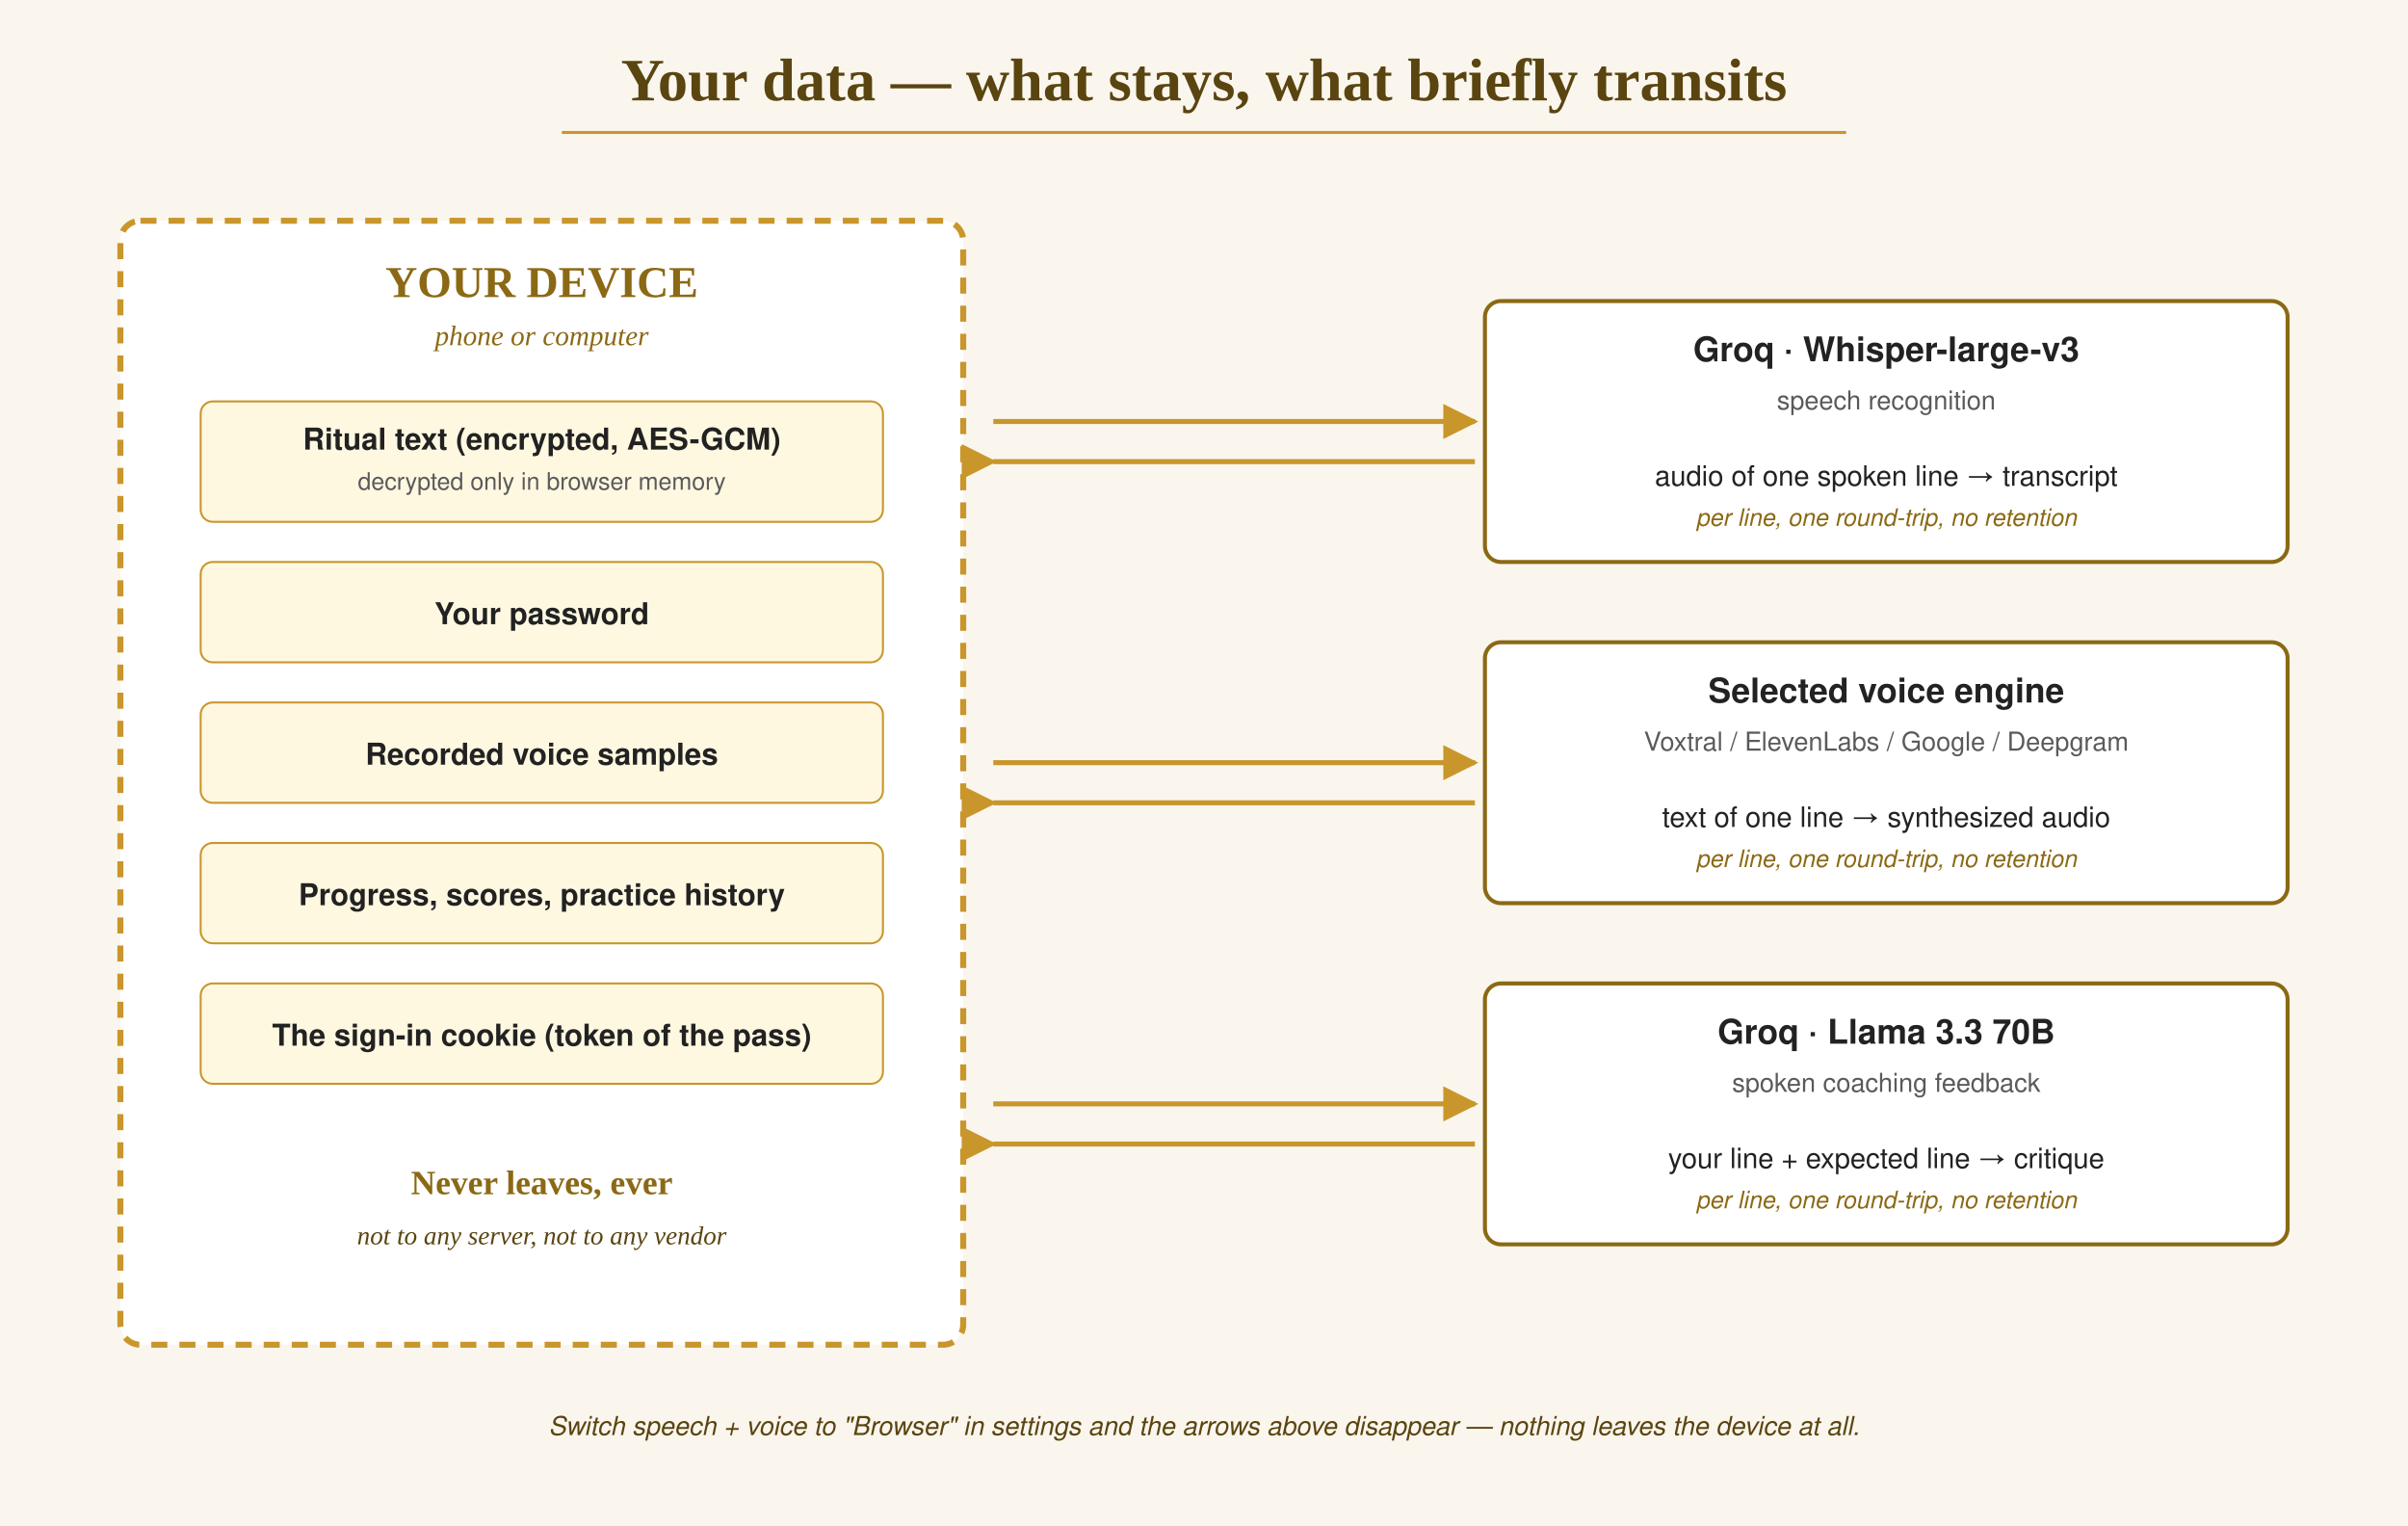
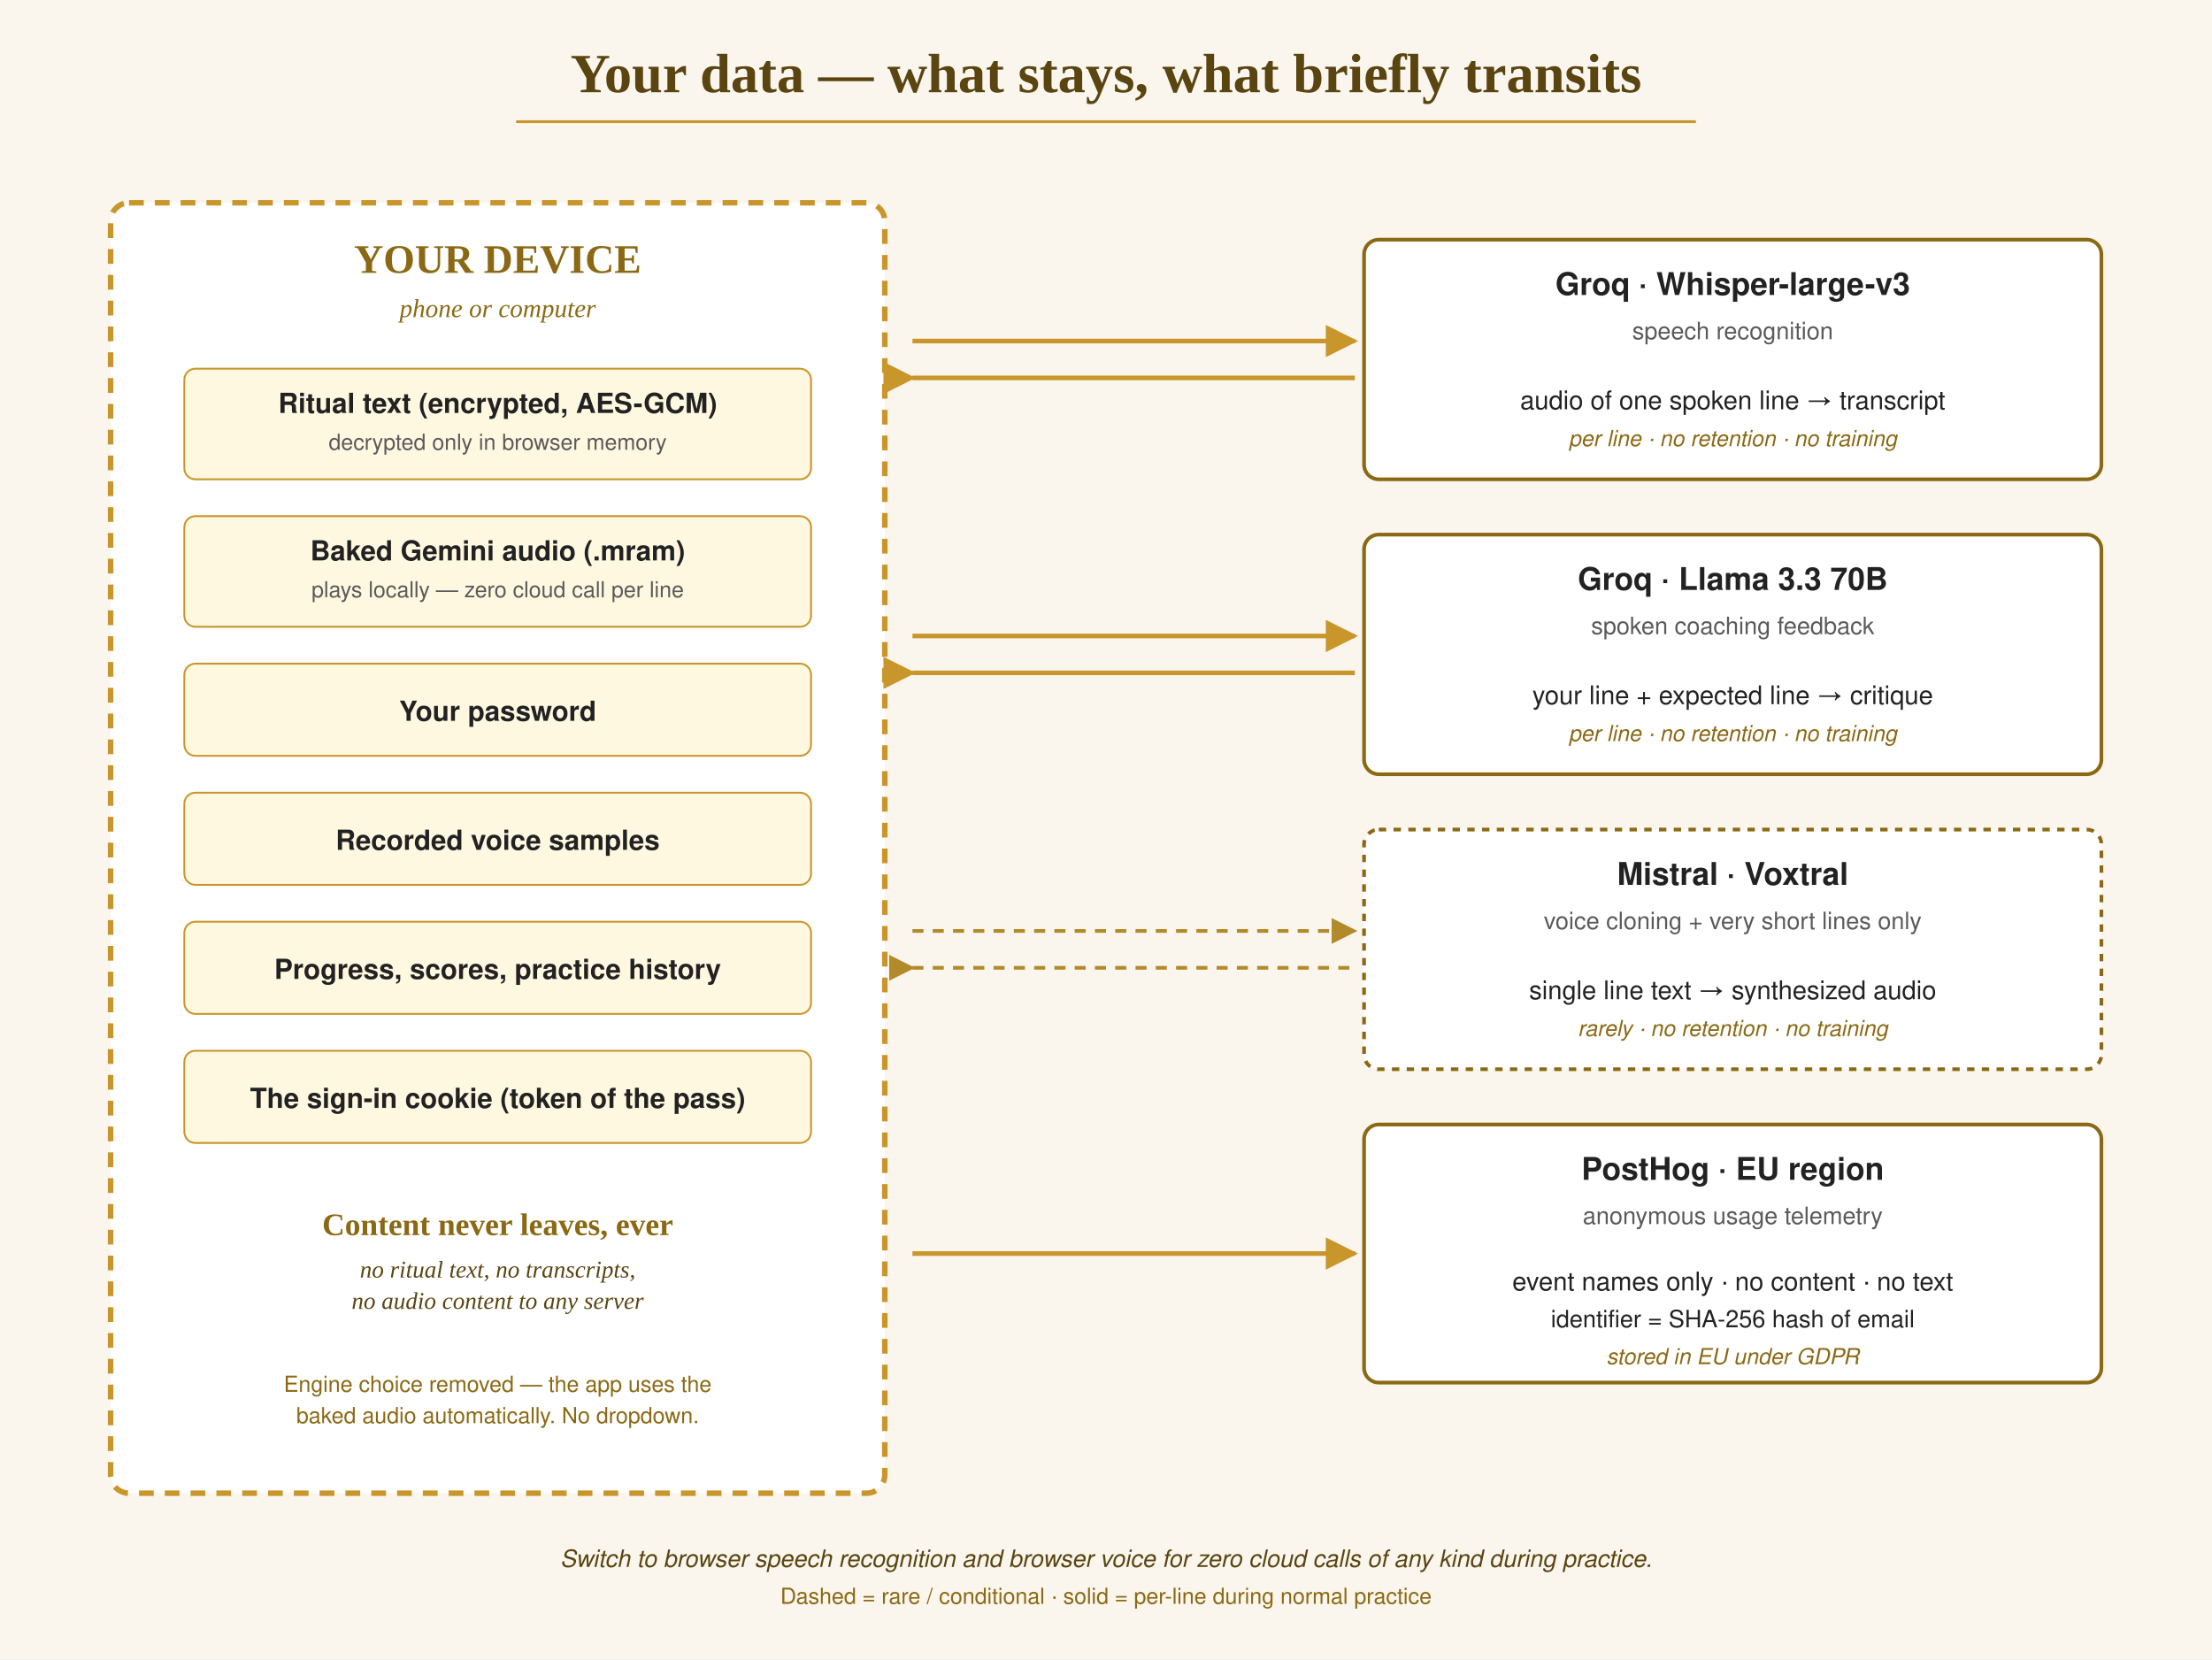
- <svg xmlns="http://www.w3.org/2000/svg" viewBox="0 0 1200 760" font-family="Georgia, 'Times New Roman', serif">
-   <rect width="1200" height="760" fill="#faf6ed" />
+ <svg xmlns="http://www.w3.org/2000/svg" viewBox="0 0 1200 900" font-family="Georgia, 'Times New Roman', serif">
+   <rect width="1200" height="900" fill="#faf6ed" />
  <text x="600" y="50" font-size="30" font-weight="bold" fill="#5a4410" text-anchor="middle">
    Your data — what stays, what briefly transits
  </text>
  <line x1="280" y1="66" x2="920" y2="66" stroke="#c9962c" stroke-width="1.5" />
-   <rect x="60" y="110" width="420" height="560" fill="#ffffff" stroke="#c9962c" stroke-width="3" stroke-dasharray="8 6" rx="10" />
+   <rect x="60" y="110" width="420" height="700" fill="#ffffff" stroke="#c9962c" stroke-width="3" stroke-dasharray="8 6" rx="10" />
  <text x="270" y="148" font-size="22" font-weight="bold" fill="#8b6914" text-anchor="middle">YOUR DEVICE</text>
  <text x="270" y="172" font-size="14" fill="#8b6914" text-anchor="middle" font-style="italic">phone or computer</text>
  <g font-family="Helvetica, Arial, sans-serif">
    <rect x="100" y="200" width="340" height="60" fill="#fff8e1" stroke="#c9962c" stroke-width="1" rx="6" />
    <text x="270" y="224" font-size="15" font-weight="bold" fill="#222" text-anchor="middle">Ritual text (encrypted, AES-GCM)</text>
    <text x="270" y="244" font-size="12" fill="#5a5a5a" text-anchor="middle">decrypted only in browser memory</text>
-     <rect x="100" y="280" width="340" height="50" fill="#fff8e1" stroke="#c9962c" stroke-width="1" rx="6" />
-     <text x="270" y="311" font-size="15" font-weight="bold" fill="#222" text-anchor="middle">Your password</text>
-     <rect x="100" y="350" width="340" height="50" fill="#fff8e1" stroke="#c9962c" stroke-width="1" rx="6" />
-     <text x="270" y="381" font-size="15" font-weight="bold" fill="#222" text-anchor="middle">Recorded voice samples</text>
-     <rect x="100" y="420" width="340" height="50" fill="#fff8e1" stroke="#c9962c" stroke-width="1" rx="6" />
-     <text x="270" y="451" font-size="15" font-weight="bold" fill="#222" text-anchor="middle">Progress, scores, practice history</text>
-     <rect x="100" y="490" width="340" height="50" fill="#fff8e1" stroke="#c9962c" stroke-width="1" rx="6" />
-     <text x="270" y="521" font-size="15" font-weight="bold" fill="#222" text-anchor="middle">The sign-in cookie (token of the pass)</text>
+     <rect x="100" y="280" width="340" height="60" fill="#fff8e1" stroke="#c9962c" stroke-width="1" rx="6" />
+     <text x="270" y="304" font-size="15" font-weight="bold" fill="#222" text-anchor="middle">Baked Gemini audio (.mram)</text>
+     <text x="270" y="324" font-size="12" fill="#5a5a5a" text-anchor="middle">plays locally — zero cloud call per line</text>
+     <rect x="100" y="360" width="340" height="50" fill="#fff8e1" stroke="#c9962c" stroke-width="1" rx="6" />
+     <text x="270" y="391" font-size="15" font-weight="bold" fill="#222" text-anchor="middle">Your password</text>
+     <rect x="100" y="430" width="340" height="50" fill="#fff8e1" stroke="#c9962c" stroke-width="1" rx="6" />
+     <text x="270" y="461" font-size="15" font-weight="bold" fill="#222" text-anchor="middle">Recorded voice samples</text>
+     <rect x="100" y="500" width="340" height="50" fill="#fff8e1" stroke="#c9962c" stroke-width="1" rx="6" />
+     <text x="270" y="531" font-size="15" font-weight="bold" fill="#222" text-anchor="middle">Progress, scores, practice history</text>
+     <rect x="100" y="570" width="340" height="50" fill="#fff8e1" stroke="#c9962c" stroke-width="1" rx="6" />
+     <text x="270" y="601" font-size="15" font-weight="bold" fill="#222" text-anchor="middle">The sign-in cookie (token of the pass)</text>
  </g>
-   <text x="270" y="595" font-size="17" font-weight="bold" fill="#8b6914" text-anchor="middle" font-family="Georgia, 'Times New Roman', serif">Never leaves, ever</text>
-   <text x="270" y="620" font-size="13" fill="#5a4410" text-anchor="middle" font-style="italic">not to any server, not to any vendor</text>
+   <text x="270" y="670" font-size="17" font-weight="bold" fill="#8b6914" text-anchor="middle" font-family="Georgia, 'Times New Roman', serif">Content never leaves, ever</text>
+   <text x="270" y="693" font-size="13" fill="#5a4410" text-anchor="middle" font-style="italic">no ritual text, no transcripts,</text>
+   <text x="270" y="710" font-size="13" fill="#5a4410" text-anchor="middle" font-style="italic">no audio content to any server</text>
+   <text x="270" y="755" font-size="12" fill="#8b6914" text-anchor="middle" font-family="Helvetica, Arial, sans-serif">Engine choice removed — the app uses the</text>
+   <text x="270" y="772" font-size="12" fill="#8b6914" text-anchor="middle" font-family="Helvetica, Arial, sans-serif">baked audio automatically. No dropdown.</text>
  <g font-family="Helvetica, Arial, sans-serif">
-     <rect x="740" y="150" width="400" height="130" fill="#ffffff" stroke="#8b6914" stroke-width="2" rx="8" />
-     <text x="940" y="180" font-size="17" font-weight="bold" fill="#222" text-anchor="middle">Groq · Whisper-large-v3</text>
-     <text x="940" y="204" font-size="13" fill="#5a5a5a" text-anchor="middle">speech recognition</text>
-     <text x="940" y="242" font-size="14" fill="#222" text-anchor="middle">audio of one spoken line → transcript</text>
-     <text x="940" y="262" font-size="12" fill="#8b6914" text-anchor="middle" font-style="italic">per line, one round-trip, no retention</text>
-     <rect x="740" y="320" width="400" height="130" fill="#ffffff" stroke="#8b6914" stroke-width="2" rx="8" />
-     <text x="940" y="350" font-size="17" font-weight="bold" fill="#222" text-anchor="middle">Selected voice engine</text>
-     <text x="940" y="374" font-size="13" fill="#5a5a5a" text-anchor="middle">Voxtral / ElevenLabs / Google / Deepgram</text>
-     <text x="940" y="412" font-size="14" fill="#222" text-anchor="middle">text of one line → synthesized audio</text>
-     <text x="940" y="432" font-size="12" fill="#8b6914" text-anchor="middle" font-style="italic">per line, one round-trip, no retention</text>
-     <rect x="740" y="490" width="400" height="130" fill="#ffffff" stroke="#8b6914" stroke-width="2" rx="8" />
-     <text x="940" y="520" font-size="17" font-weight="bold" fill="#222" text-anchor="middle">Groq · Llama 3.3 70B</text>
-     <text x="940" y="544" font-size="13" fill="#5a5a5a" text-anchor="middle">spoken coaching feedback</text>
-     <text x="940" y="582" font-size="14" fill="#222" text-anchor="middle">your line + expected line → critique</text>
-     <text x="940" y="602" font-size="12" fill="#8b6914" text-anchor="middle" font-style="italic">per line, one round-trip, no retention</text>
+     <rect x="740" y="130" width="400" height="130" fill="#ffffff" stroke="#8b6914" stroke-width="2" rx="8" />
+     <text x="940" y="160" font-size="17" font-weight="bold" fill="#222" text-anchor="middle">Groq · Whisper-large-v3</text>
+     <text x="940" y="184" font-size="13" fill="#5a5a5a" text-anchor="middle">speech recognition</text>
+     <text x="940" y="222" font-size="14" fill="#222" text-anchor="middle">audio of one spoken line → transcript</text>
+     <text x="940" y="242" font-size="12" fill="#8b6914" text-anchor="middle" font-style="italic">per line · no retention · no training</text>
+     <rect x="740" y="290" width="400" height="130" fill="#ffffff" stroke="#8b6914" stroke-width="2" rx="8" />
+     <text x="940" y="320" font-size="17" font-weight="bold" fill="#222" text-anchor="middle">Groq · Llama 3.3 70B</text>
+     <text x="940" y="344" font-size="13" fill="#5a5a5a" text-anchor="middle">spoken coaching feedback</text>
+     <text x="940" y="382" font-size="14" fill="#222" text-anchor="middle">your line + expected line → critique</text>
+     <text x="940" y="402" font-size="12" fill="#8b6914" text-anchor="middle" font-style="italic">per line · no retention · no training</text>
+     <rect x="740" y="450" width="400" height="130" fill="#ffffff" stroke="#8b6914" stroke-width="2" stroke-dasharray="4 4" rx="8" />
+     <text x="940" y="480" font-size="17" font-weight="bold" fill="#222" text-anchor="middle">Mistral · Voxtral</text>
+     <text x="940" y="504" font-size="13" fill="#5a5a5a" text-anchor="middle">voice cloning + very short lines only</text>
+     <text x="940" y="542" font-size="14" fill="#222" text-anchor="middle">single line text → synthesized audio</text>
+     <text x="940" y="562" font-size="12" fill="#8b6914" text-anchor="middle" font-style="italic">rarely · no retention · no training</text>
+     <rect x="740" y="610" width="400" height="140" fill="#ffffff" stroke="#8b6914" stroke-width="2" rx="8" />
+     <text x="940" y="640" font-size="17" font-weight="bold" fill="#222" text-anchor="middle">PostHog · EU region</text>
+     <text x="940" y="664" font-size="13" fill="#5a5a5a" text-anchor="middle">anonymous usage telemetry</text>
+     <text x="940" y="700" font-size="14" fill="#222" text-anchor="middle">event names only · no content · no text</text>
+     <text x="940" y="720" font-size="13" fill="#222" text-anchor="middle">identifier = SHA-256 hash of email</text>
+     <text x="940" y="740" font-size="12" fill="#8b6914" text-anchor="middle" font-style="italic">stored in EU under GDPR</text>
  </g>
  <defs>
    <marker id="arrR" viewBox="0 0 10 10" refX="9" refY="5" markerWidth="7" markerHeight="7" orient="auto">
      <path d="M0,0 L10,5 L0,10 Z" fill="#c9962c" />
    </marker>
    <marker id="arrL" viewBox="0 0 10 10" refX="1" refY="5" markerWidth="7" markerHeight="7" orient="auto-start-reverse">
      <path d="M10,0 L0,5 L10,10 Z" fill="#c9962c" />
    </marker>
+     <marker id="arrRdash" viewBox="0 0 10 10" refX="9" refY="5" markerWidth="7" markerHeight="7" orient="auto">
+       <path d="M0,0 L10,5 L0,10 Z" fill="#b38a2a" />
+     </marker>
+     <marker id="arrLdash" viewBox="0 0 10 10" refX="1" refY="5" markerWidth="7" markerHeight="7" orient="auto-start-reverse">
+       <path d="M10,0 L0,5 L10,10 Z" fill="#b38a2a" />
+     </marker>
  </defs>
-   <line x1="495" y1="210" x2="735" y2="210" stroke="#c9962c" stroke-width="2.5" marker-end="url(#arrR)" />
-   <line x1="495" y1="230" x2="735" y2="230" stroke="#c9962c" stroke-width="2.5" marker-start="url(#arrL)" />
-   <line x1="495" y1="380" x2="735" y2="380" stroke="#c9962c" stroke-width="2.5" marker-end="url(#arrR)" />
-   <line x1="495" y1="400" x2="735" y2="400" stroke="#c9962c" stroke-width="2.5" marker-start="url(#arrL)" />
-   <line x1="495" y1="550" x2="735" y2="550" stroke="#c9962c" stroke-width="2.5" marker-end="url(#arrR)" />
-   <line x1="495" y1="570" x2="735" y2="570" stroke="#c9962c" stroke-width="2.5" marker-start="url(#arrL)" />
-   <text x="600" y="715" font-size="13" fill="#5a4410" text-anchor="middle" font-style="italic" font-family="Helvetica, Arial, sans-serif">
-     Switch speech + voice to "Browser" in settings and the arrows above disappear — nothing leaves the device at all.
+   <line x1="495" y1="185" x2="735" y2="185" stroke="#c9962c" stroke-width="2.5" marker-end="url(#arrR)" />
+   <line x1="495" y1="205" x2="735" y2="205" stroke="#c9962c" stroke-width="2.5" marker-start="url(#arrL)" />
+   <line x1="495" y1="345" x2="735" y2="345" stroke="#c9962c" stroke-width="2.5" marker-end="url(#arrR)" />
+   <line x1="495" y1="365" x2="735" y2="365" stroke="#c9962c" stroke-width="2.5" marker-start="url(#arrL)" />
+   <line x1="495" y1="505" x2="735" y2="505" stroke="#b38a2a" stroke-width="2" stroke-dasharray="6 5" marker-end="url(#arrRdash)" />
+   <line x1="495" y1="525" x2="735" y2="525" stroke="#b38a2a" stroke-width="2" stroke-dasharray="6 5" marker-start="url(#arrLdash)" />
+   <line x1="495" y1="680" x2="735" y2="680" stroke="#c9962c" stroke-width="2.5" marker-end="url(#arrR)" />
+   <text x="600" y="850" font-size="13" fill="#5a4410" text-anchor="middle" font-style="italic" font-family="Helvetica, Arial, sans-serif">
+     Switch to browser speech recognition and browser voice for zero cloud calls of any kind during practice.
+   </text>
+   <text x="600" y="870" font-size="12" fill="#8b6914" text-anchor="middle" font-family="Helvetica, Arial, sans-serif">
+     Dashed = rare / conditional · solid = per-line during normal practice
  </text>
</svg>
